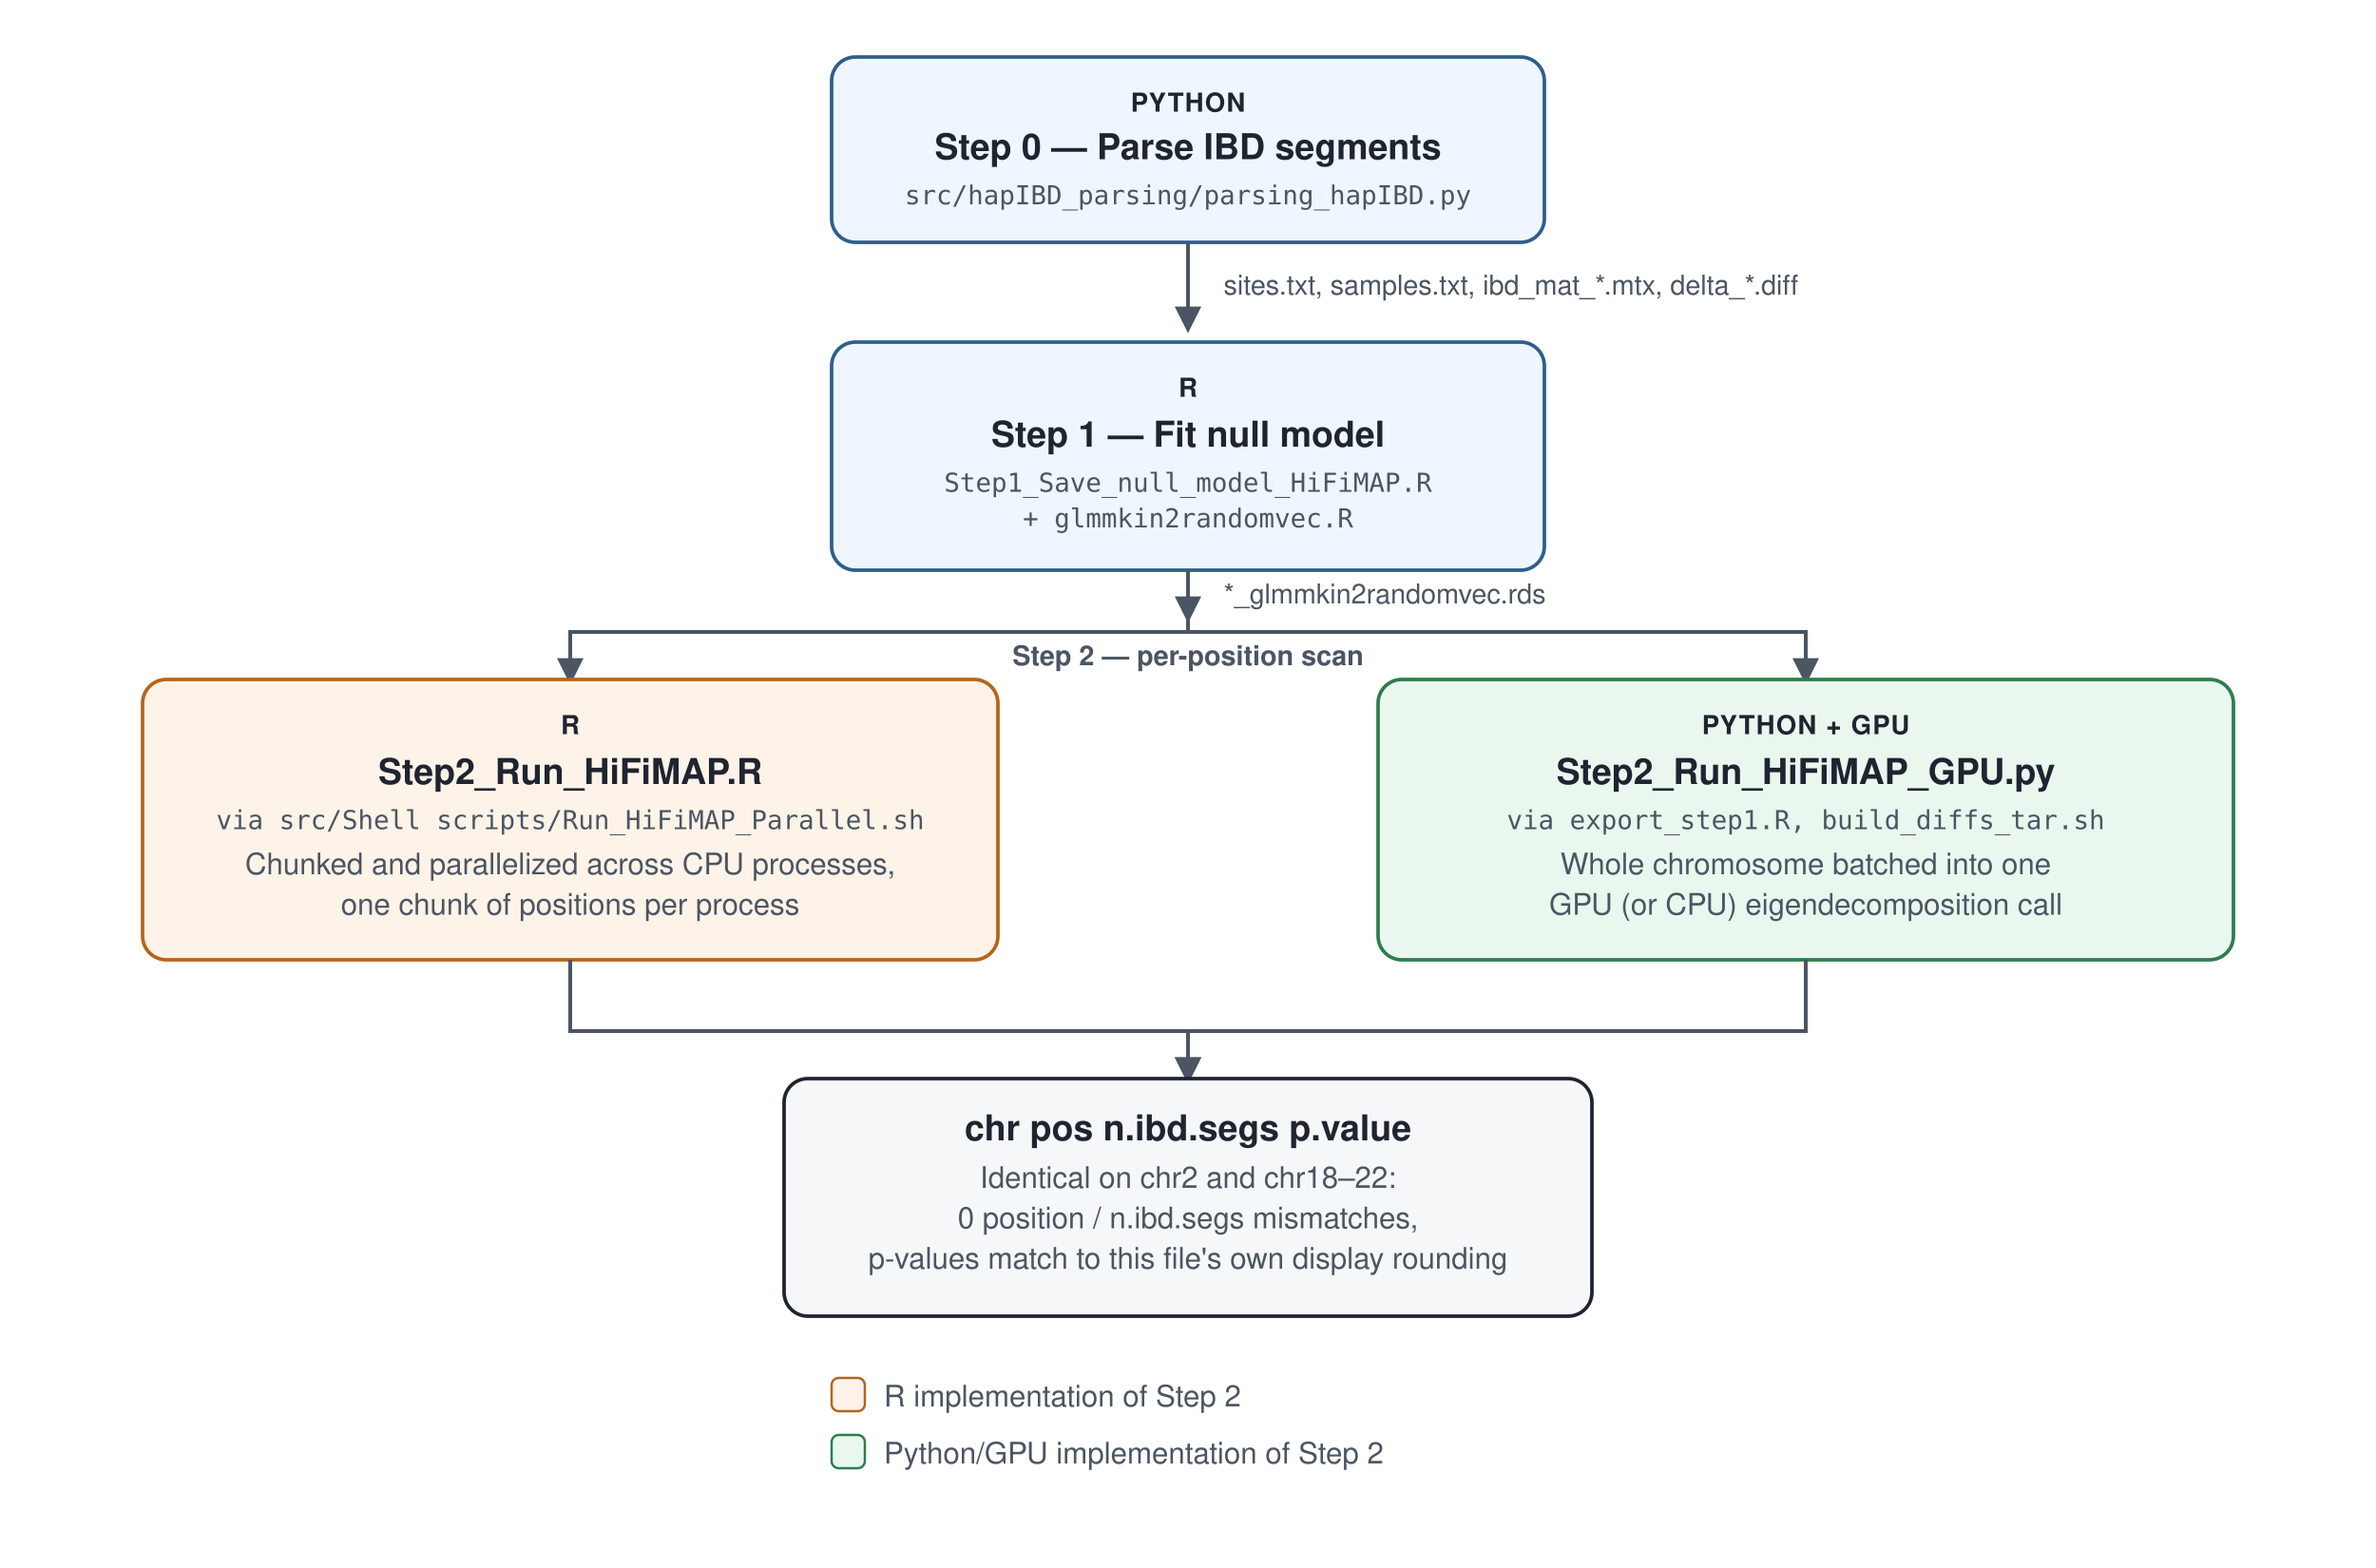
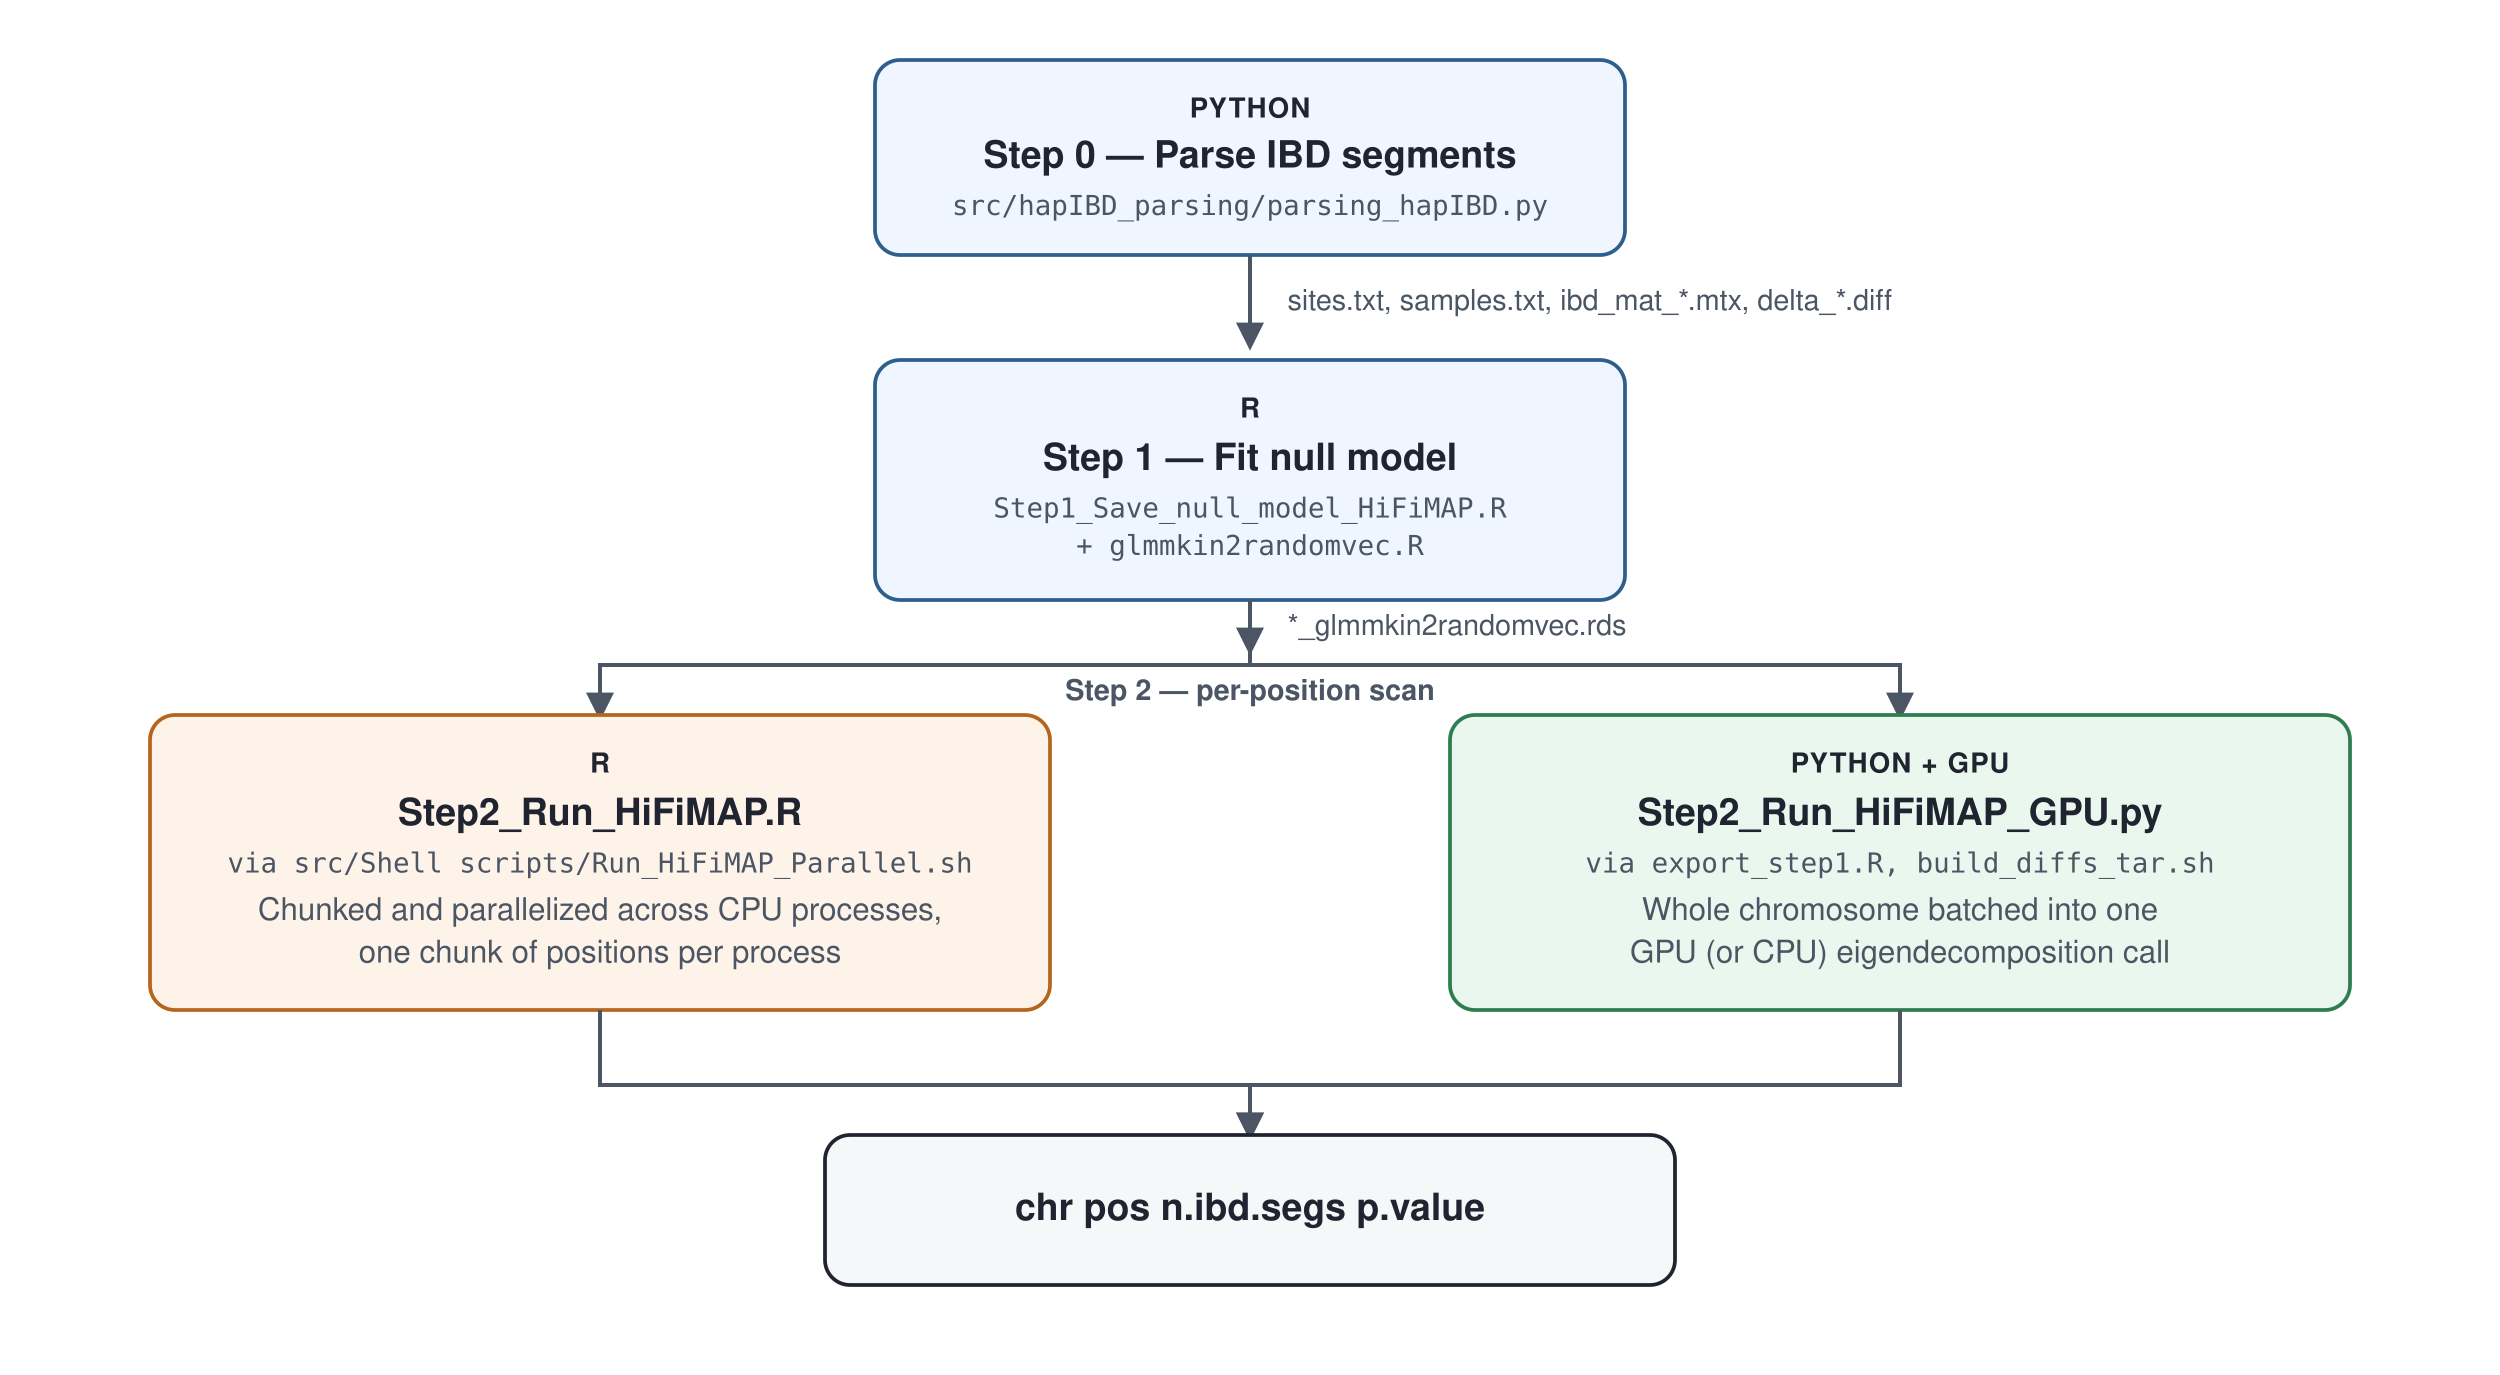
- <svg xmlns="http://www.w3.org/2000/svg" viewBox="0 0 1000 660" role="img" aria-label="HiFiMAP pipeline: Step 0 parses IBD segments in Python, Step 1 fits the null model in R, then Step 2 runs as either the R scan or the Python/GPU scan, both producing identical p-values.">
+ <svg xmlns="http://www.w3.org/2000/svg" viewBox="0 0 1000 550" role="img" aria-label="HiFiMAP pipeline: Step 0 parses IBD segments in Python, Step 1 fits the null model in R, then Step 2 runs as either the R scan or the Python/GPU scan, producing the same output format.">
  <defs>
    <marker id="arrow" viewBox="0 0 10 10" refX="8" refY="5" markerWidth="7" markerHeight="7" orient="auto-start-reverse">
      <path d="M0,0 L10,5 L0,10 z" fill="#4B5563" />
    </marker>
  </defs>
  <style>
    text { font-family: -apple-system, 'Segoe UI', Helvetica, Arial, sans-serif; fill: #1F2430; }
    .stage-title { font-size: 15px; font-weight: 700; }
    .stage-sub { font-size: 12.5px; fill: #4B5563; }
    .stage-sub-sm { font-size: 11px; fill: #4B5563; font-family: ui-monospace, SFMono-Regular, Menlo, monospace; }
    .stage-tag { font-size: 11px; font-weight: 700; letter-spacing: 0.5px; }
    .arrow-label { font-size: 11.5px; fill: #4B5563; }
    .edge { stroke: #4B5563; stroke-width: 1.6; fill: none; marker-end: url(#arrow); }
  </style>
-   <rect x="0" y="0" width="1000" height="660" fill="#FFFFFF" />
+   <rect x="0" y="0" width="1000" height="550" fill="#FFFFFF" />
  <rect x="350" y="24" width="300" height="78" rx="10" fill="#EFF6FF" stroke="#2E5E8C" stroke-width="1.5" />
  <text x="500" y="47" text-anchor="middle" class="stage-tag" fill="#2E5E8C">PYTHON</text>
  <text x="500" y="67" text-anchor="middle" class="stage-title">Step 0 — Parse IBD segments</text>
  <text x="500" y="86" text-anchor="middle" class="stage-sub-sm">src/hapIBD_parsing/parsing_hapIBD.py</text>
  <path d="M500,102 L500,138" class="edge" />
  <text x="515" y="124" class="arrow-label">sites.txt, samples.txt, ibd_mat_*.mtx, delta_*.diff</text>
  <rect x="350" y="144" width="300" height="96" rx="10" fill="#EFF6FF" stroke="#2E5E8C" stroke-width="1.5" />
  <text x="500" y="167" text-anchor="middle" class="stage-tag" fill="#2E5E8C">R</text>
  <text x="500" y="188" text-anchor="middle" class="stage-title">Step 1 — Fit null model</text>
  <text x="500" y="207" text-anchor="middle" class="stage-sub-sm">Step1_Save_null_model_HiFiMAP.R</text>
  <text x="500" y="222" text-anchor="middle" class="stage-sub-sm">+ glmmkin2randomvec.R</text>
  <path d="M500,240 L500,260" class="edge" />
  <text x="515" y="254" class="arrow-label">*_glmmkin2randomvec.rds</text>
  <path d="M500,260 L500,266 L240,266 L240,286" class="edge" />
  <path d="M500,260 L500,266 L760,266 L760,286" class="edge" />
  <text x="500" y="280" text-anchor="middle" class="arrow-label" font-weight="700">Step 2 — per-position scan</text>
  <rect x="60" y="286" width="360" height="118" rx="10" fill="#FEF3E8" stroke="#B5651D" stroke-width="1.5" />
  <text x="240" y="309" text-anchor="middle" class="stage-tag" fill="#B5651D">R</text>
  <text x="240" y="330" text-anchor="middle" class="stage-title">Step2_Run_HiFiMAP.R</text>
  <text x="240" y="349" text-anchor="middle" class="stage-sub-sm">via src/Shell scripts/Run_HiFiMAP_Parallel.sh</text>
  <text x="240" y="368" text-anchor="middle" class="stage-sub">Chunked and parallelized across CPU processes,</text>
  <text x="240" y="385" text-anchor="middle" class="stage-sub">one chunk of positions per process</text>
  <rect x="580" y="286" width="360" height="118" rx="10" fill="#EAF7EE" stroke="#2E7D4F" stroke-width="1.5" />
  <text x="760" y="309" text-anchor="middle" class="stage-tag" fill="#2E7D4F">PYTHON + GPU</text>
  <text x="760" y="330" text-anchor="middle" class="stage-title">Step2_Run_HiFiMAP_GPU.py</text>
  <text x="760" y="349" text-anchor="middle" class="stage-sub-sm">via export_step1.R, build_diffs_tar.sh</text>
  <text x="760" y="368" text-anchor="middle" class="stage-sub">Whole chromosome batched into one</text>
  <text x="760" y="385" text-anchor="middle" class="stage-sub">GPU (or CPU) eigendecomposition call</text>
  <path d="M240,404 L240,434 L500,434 L500,454" class="edge" />
  <path d="M760,404 L760,434 L500,434 L500,454" class="edge" />
-   <rect x="330" y="454" width="340" height="100" rx="10" fill="#F6F7F8" stroke="#1F2430" stroke-width="1.5" />
-   <text x="500" y="480" text-anchor="middle" class="stage-title">chr   pos   n.ibd.segs   p.value</text>
-   <text x="500" y="500" text-anchor="middle" class="stage-sub">Identical on chr2 and chr18–22:</text>
-   <text x="500" y="517" text-anchor="middle" class="stage-sub">0 position / n.ibd.segs mismatches,</text>
-   <text x="500" y="534" text-anchor="middle" class="stage-sub">p-values match to this file's own display rounding</text>
-   <rect x="350" y="580" width="14" height="14" rx="3" fill="#FEF3E8" stroke="#B5651D" />
-   <text x="372" y="592" class="stage-sub">R implementation of Step 2</text>
-   <rect x="350" y="604" width="14" height="14" rx="3" fill="#EAF7EE" stroke="#2E7D4F" />
-   <text x="372" y="616" class="stage-sub">Python/GPU implementation of Step 2</text>
+   <rect x="330" y="454" width="340" height="60" rx="10" fill="#F6F7F8" stroke="#1F2430" stroke-width="1.5" />
+   <text x="500" y="488" text-anchor="middle" class="stage-title">chr   pos   n.ibd.segs   p.value</text>
</svg>
